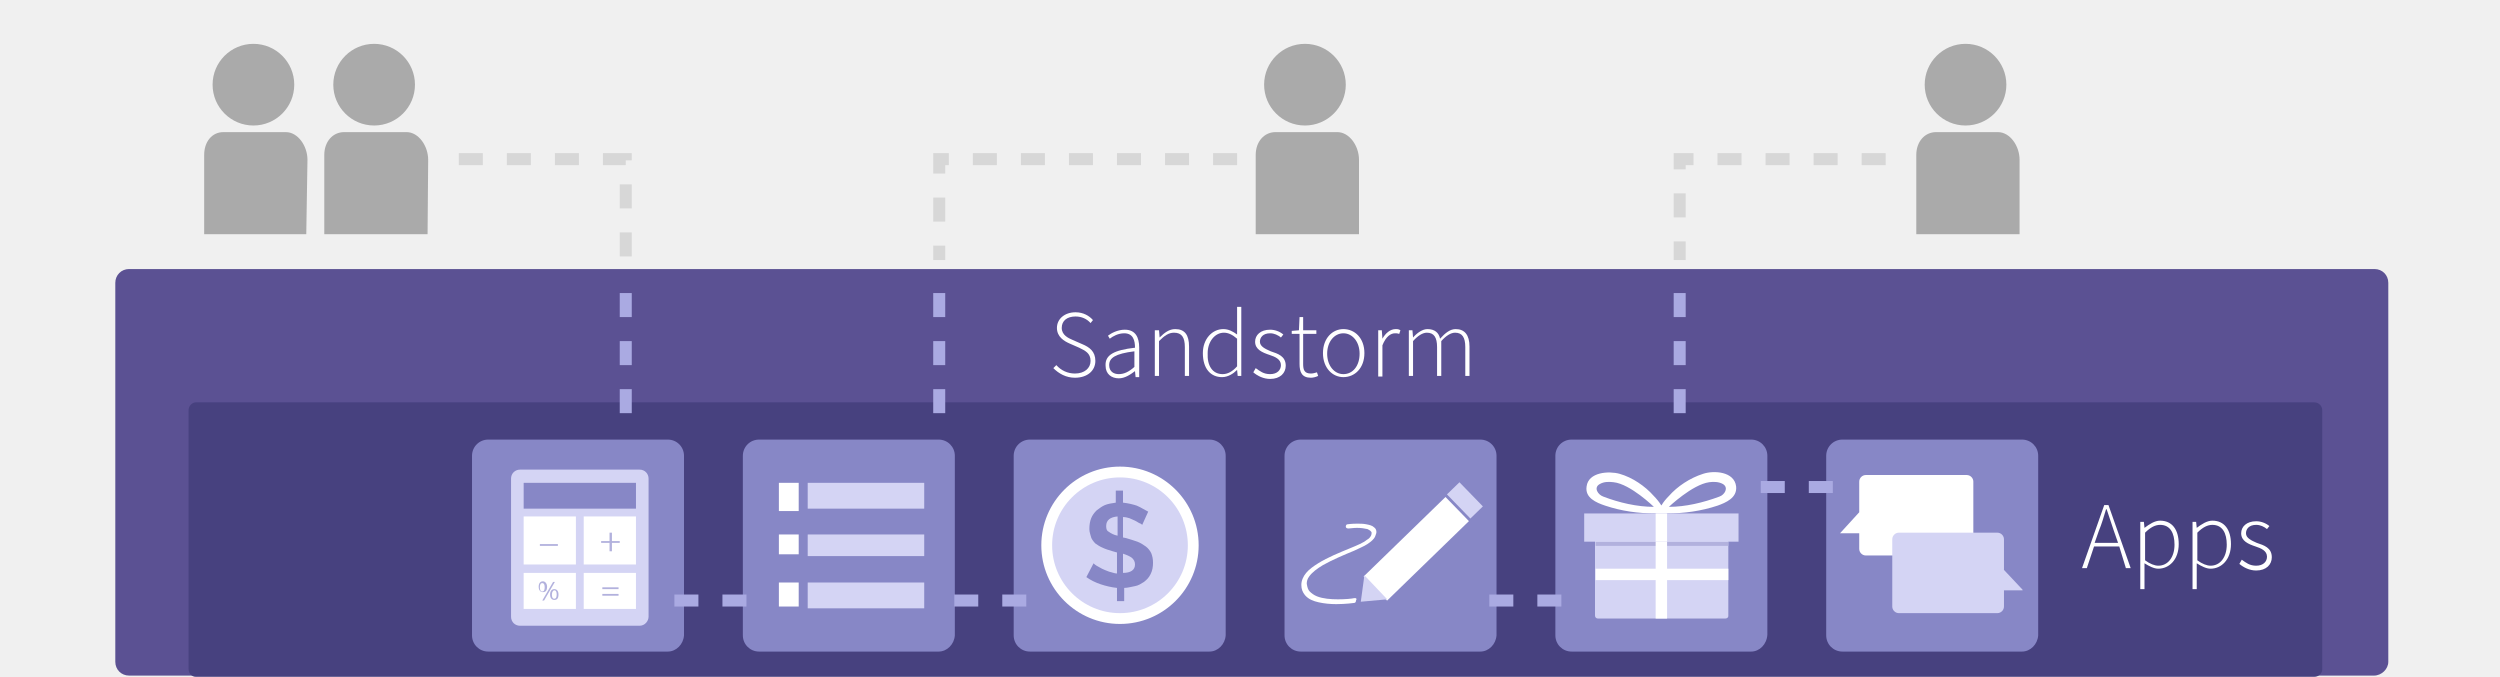
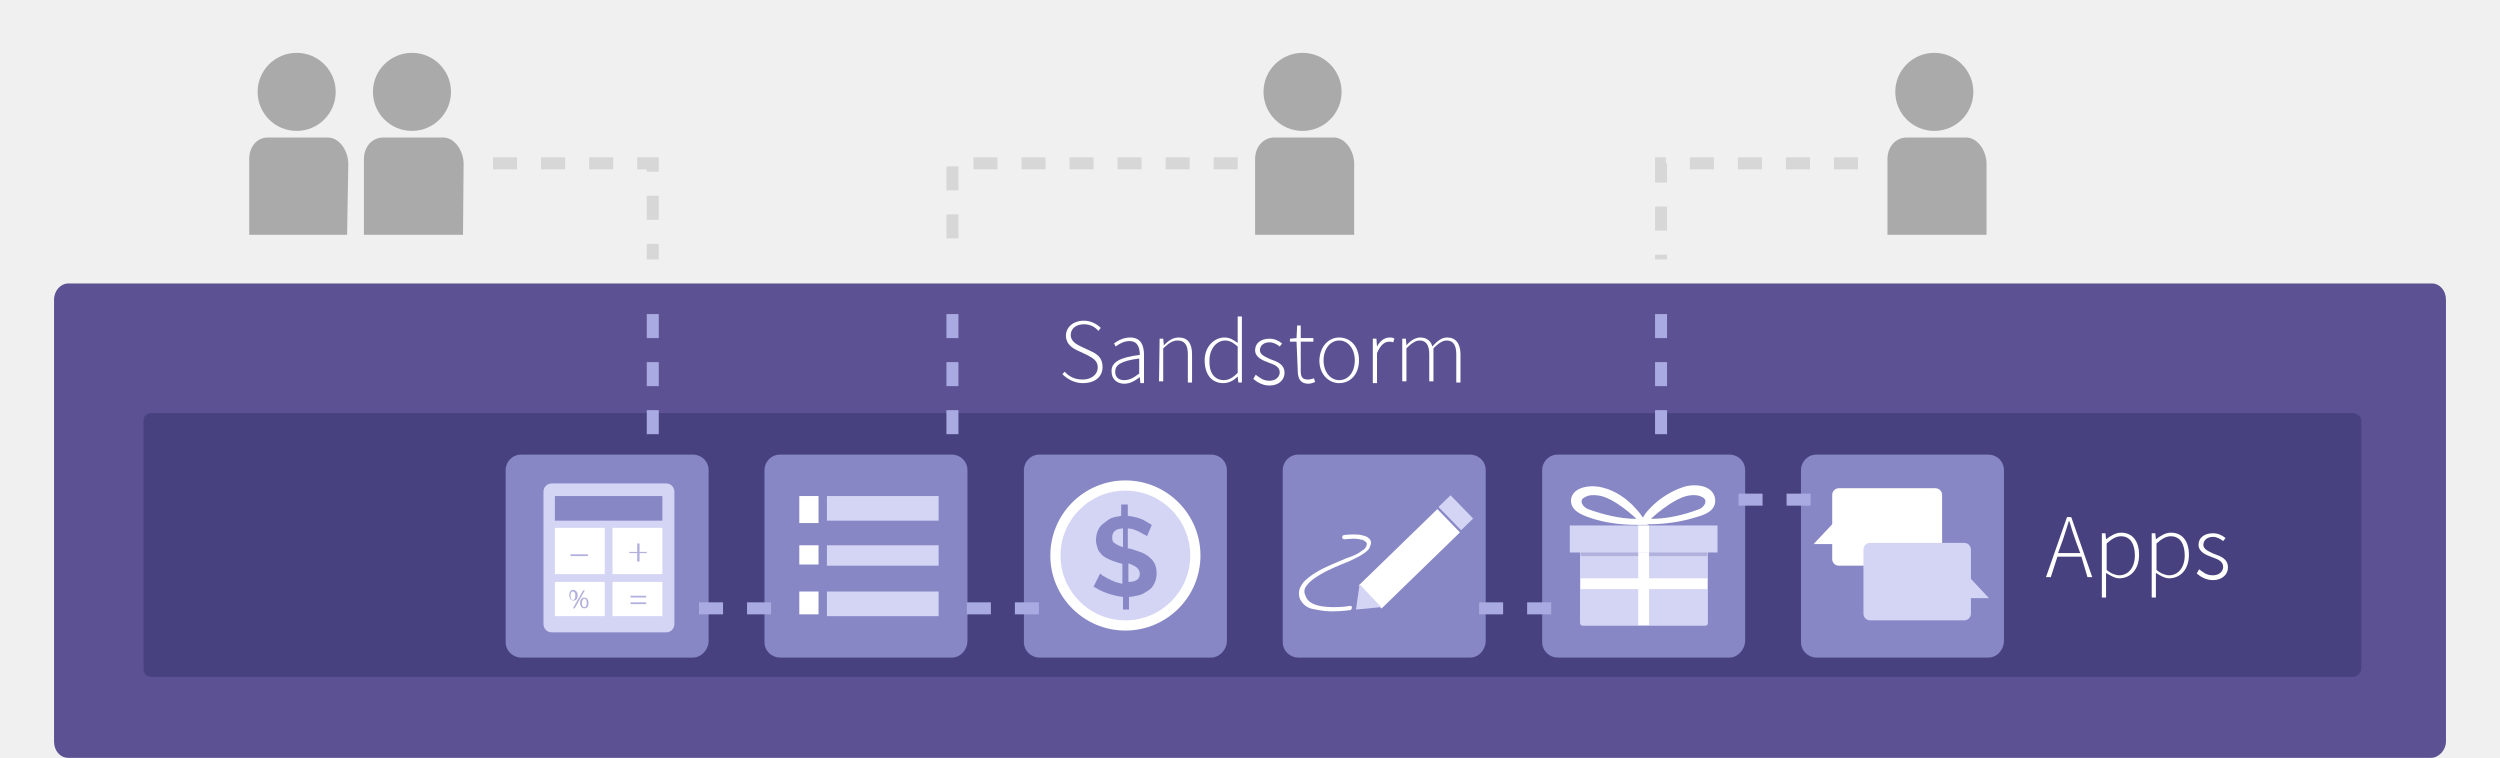
- <svg xmlns="http://www.w3.org/2000/svg" version="1.1" id="Layer_1" x="0px" y="0px" viewBox="0 0 416.3 112.7" style="enable-background:new 0 0 416.3 112.7;" xml:space="preserve">
+ <svg xmlns="http://www.w3.org/2000/svg" version="1.1" id="Layer_1" x="0px" y="0px" viewBox="0 0 416.3 126.2" style="enable-background:new 0 0 416.3 126.2;" xml:space="preserve">
  <style type="text/css">
	.st0{fill:#5B5193;}
	.st1{fill:#47417F;}
	.st2{fill:#AAAAAA;}
	.st3{fill:none;stroke:#D7D7D7;stroke-width:2;stroke-miterlimit:10;stroke-dasharray:4;}
	.st4{fill:#FFFFFF;}
	.st5{fill:none;stroke:#AAAAE2;stroke-width:2;stroke-miterlimit:10;stroke-dasharray:4;}
	.st6{fill:#8787C6;}
	.st7{fill:#D4D4F4;}
	.st8{fill:#B2B1DD;}
</style>
-   <path class="st0" d="M395.3,112.5H21.5c-1.3,0-2.3-1-2.3-2.3V47.1c0-1.3,1-2.3,2.3-2.3h373.9c1.3,0,2.3,1,2.3,2.3v63.1  C397.7,111.4,396.6,112.5,395.3,112.5z" />
-   <path class="st1" d="M385.4,112.7H32.6c-0.7,0-1.2-0.6-1.2-1.3V68.3c0-0.7,0.6-1.3,1.2-1.3h352.8c0.7,0,1.3,0.6,1.3,1.3v43.2  C386.7,112.1,386.1,112.7,385.4,112.7z" />
+   <path class="st0" d="M404.8,126.2H11.4c-1.4,0-2.4-1.2-2.4-2.7V49.9c0-1.5,1.1-2.7,2.4-2.7h393.5c1.4,0,2.4,1.2,2.4,2.7v73.6  C407.3,124.9,406.1,126.2,404.8,126.2z" />
+   <path class="st1" d="M391.8,112.7H25.1c-0.7,0-1.2-0.6-1.2-1.2V70c0-0.7,0.6-1.2,1.2-1.2h366.7c0.7,0,1.4,0.6,1.4,1.2v41.5  C393.1,112.1,392.5,112.7,391.8,112.7z" />
  <g>
-     <circle class="st2" cx="62.3" cy="14.1" r="6.8" />
+     <circle class="st2" cx="68.6" cy="15.3" r="6.5" />
    <g>
-       <path class="st2" d="M71.3,26.6c0-2.3-1.6-4.6-3.6-4.6H57.3c-1.9,0-3.3,1.6-3.3,3.8V39h17.2L71.3,26.6L71.3,26.6z" />
+       <path class="st2" d="M77.2,27.3c0-2.2-1.5-4.4-3.4-4.4h-10c-1.8,0-3.2,1.5-3.2,3.6v12.6h16.5L77.2,27.3L77.2,27.3z" />
    </g>
  </g>
  <g>
-     <circle class="st2" cx="327.3" cy="14.1" r="6.8" />
+     <circle class="st2" cx="322.1" cy="15.3" r="6.5" />
    <g>
-       <path class="st2" d="M336.3,26.6c0-2.3-1.6-4.6-3.6-4.6h-10.3c-1.9,0-3.3,1.6-3.3,3.8V39h17.2L336.3,26.6L336.3,26.6z" />
+       <path class="st2" d="M330.8,27.3c0-2.2-1.5-4.4-3.4-4.4h-9.9c-1.8,0-3.2,1.5-3.2,3.6v12.6h16.5L330.8,27.3L330.8,27.3z" />
    </g>
  </g>
  <g>
-     <circle class="st2" cx="42.2" cy="14.1" r="6.8" />
+     <circle class="st2" cx="49.4" cy="15.3" r="6.5" />
    <g>
-       <path class="st2" d="M51.2,26.6c0-2.3-1.6-4.6-3.6-4.6H37.2c-1.9,0-3.2,1.6-3.2,3.8V39h17L51.2,26.6L51.2,26.6z" />
+       <path class="st2" d="M58,27.3c0-2.2-1.5-4.4-3.4-4.4h-10c-1.8,0-3.1,1.5-3.1,3.6v12.6h16.3L58,27.3L58,27.3z" />
    </g>
  </g>
-   <polyline class="st3" points="76.4,26.5 104.2,26.5 104.2,43.3 " />
+   <polyline class="st3" points="82.1,27.2 108.7,27.2 108.7,43.2 " />
  <g>
-     <circle class="st2" cx="217.3" cy="14.1" r="6.8" />
+     <circle class="st2" cx="216.9" cy="15.3" r="6.5" />
    <g>
-       <path class="st2" d="M226.3,26.6c0-2.3-1.6-4.6-3.6-4.6h-10.3c-1.9,0-3.3,1.6-3.3,3.8V39h17.2L226.3,26.6L226.3,26.6z" />
+       <path class="st2" d="M225.5,27.3c0-2.2-1.5-4.4-3.4-4.4h-9.9c-1.8,0-3.2,1.5-3.2,3.6v12.6h16.5L225.5,27.3L225.5,27.3z" />
    </g>
  </g>
-   <polyline class="st3" points="206,26.5 156.4,26.5 156.4,43.3 " />
-   <polyline class="st3" points="314,26.5 279.7,26.5 279.7,43.3 " />
+   <polyline class="st3" points="206.1,27.2 158.6,27.2 158.6,43.2 " />
+   <polyline class="st3" points="309.4,27.2 276.6,27.2 276.6,43.2 " />
  <g>
-     <path class="st4" d="M175.9,60.8c0.8,0.9,1.9,1.4,3.1,1.4c1.6,0,2.6-0.9,2.6-2.1c0-1.3-0.9-1.7-1.9-2.2l-1.6-0.7   c-0.9-0.4-2.1-1.1-2.1-2.6c0-1.5,1.3-2.6,3.1-2.6c1.3,0,2.3,0.6,2.9,1.3l-0.4,0.5c-0.6-0.7-1.5-1.1-2.5-1.1c-1.4,0-2.3,0.7-2.3,1.9   c0,1.2,1.1,1.7,1.8,2l1.6,0.7c1.2,0.5,2.2,1.2,2.2,2.8c0,1.6-1.3,2.8-3.4,2.8c-1.5,0-2.7-0.7-3.6-1.6L175.9,60.8z" />
-     <path class="st4" d="M189,57.9c0-1.2-0.3-2.4-1.8-2.4c-1,0-1.9,0.5-2.4,0.9l-0.3-0.5c0.5-0.4,1.6-1,2.8-1c1.8,0,2.4,1.3,2.4,3v4.9   h-0.6l-0.1-1h0c-0.8,0.6-1.7,1.2-2.7,1.2c-1.2,0-2.2-0.7-2.2-2.1C184,59.1,185.5,58.3,189,57.9z M186.3,62.3c0.9,0,1.7-0.4,2.6-1.2   v-2.6c-3.2,0.4-4.2,1.1-4.2,2.3C184.7,61.9,185.5,62.3,186.3,62.3z" />
-     <path class="st4" d="M192.4,55h0.6l0.1,1.2h0c0.8-0.8,1.6-1.4,2.6-1.4c1.6,0,2.3,1,2.3,2.9v4.9h-0.7v-4.8c0-1.6-0.5-2.4-1.8-2.4   c-0.9,0-1.6,0.5-2.5,1.4v5.8h-0.7V55z" />
-     <path class="st4" d="M203.7,54.8c0.9,0,1.6,0.4,2.3,0.9l0-1.4v-3.2h0.7v11.5h-0.6l-0.1-1h0c-0.6,0.6-1.5,1.2-2.5,1.2   c-1.9,0-3.2-1.4-3.2-4C200.3,56.4,201.9,54.8,203.7,54.8z M203.6,62.3c0.8,0,1.6-0.4,2.4-1.3v-4.6c-0.8-0.7-1.5-1-2.2-1   c-1.5,0-2.7,1.5-2.7,3.4C201,60.9,201.9,62.3,203.6,62.3z" />
-     <path class="st4" d="M209.1,61.3c0.7,0.5,1.3,1,2.4,1c1.2,0,1.8-0.7,1.8-1.5c0-1-1-1.4-1.9-1.7c-1.2-0.4-2.4-0.9-2.4-2.2   c0-1.1,0.9-2,2.5-2c0.8,0,1.6,0.3,2.2,0.8l-0.4,0.5c-0.5-0.4-1.1-0.7-1.8-0.7c-1.2,0-1.7,0.7-1.7,1.4c0,0.8,0.9,1.2,1.8,1.6   c1.2,0.4,2.5,0.8,2.5,2.4c0,1.2-0.9,2.2-2.6,2.2c-1.1,0-2.1-0.5-2.8-1.1L209.1,61.3z" />
-     <path class="st4" d="M216.3,55.6h-1.2v-0.5l1.2-0.1l0.1-2.2h0.6V55h2.2v0.6H217v5c0,1,0.2,1.6,1.3,1.6c0.3,0,0.7-0.1,1-0.2l0.2,0.6   c-0.4,0.2-0.9,0.3-1.2,0.3c-1.5,0-1.9-0.9-1.9-2.3V55.6z" />
-     <path class="st4" d="M223.7,54.8c1.9,0,3.5,1.5,3.5,4c0,2.5-1.6,4-3.5,4c-1.8,0-3.4-1.5-3.4-4C220.3,56.3,221.9,54.8,223.7,54.8z    M223.7,62.3c1.6,0,2.7-1.4,2.7-3.4c0-2-1.2-3.4-2.7-3.4s-2.7,1.4-2.7,3.4C221,60.9,222.2,62.3,223.7,62.3z" />
-     <path class="st4" d="M229.5,55h0.6l0.1,1.4h0c0.5-0.9,1.3-1.6,2.2-1.6c0.3,0,0.5,0,0.8,0.2l-0.2,0.6c-0.3-0.1-0.4-0.1-0.7-0.1   c-0.7,0-1.5,0.5-2.1,2v5.2h-0.7V55z" />
-     <path class="st4" d="M234.6,55h0.6l0.1,1.2h0c0.7-0.8,1.6-1.4,2.4-1.4c1.2,0,1.9,0.6,2.1,1.6c0.9-1,1.7-1.6,2.6-1.6   c1.5,0,2.3,1,2.3,2.9v4.9H244v-4.8c0-1.6-0.5-2.4-1.7-2.4c-0.7,0-1.5,0.5-2.3,1.4v5.8h-0.7v-4.8c0-1.6-0.5-2.4-1.7-2.4   c-0.7,0-1.5,0.5-2.3,1.4v5.8h-0.7V55z" />
+     <path class="st4" d="M177.3,61.9c0.8,0.9,1.8,1.3,3,1.3c1.5,0,2.5-0.9,2.5-2c0-1.2-0.9-1.6-1.8-2.1l-1.5-0.7c-0.9-0.4-2-1.1-2-2.5   s1.2-2.5,3-2.5c1.2,0,2.2,0.6,2.8,1.2l-0.4,0.5c-0.6-0.7-1.4-1.1-2.4-1.1c-1.3,0-2.2,0.7-2.2,1.8c0,1.1,1.1,1.6,1.7,1.9l1.5,0.7   c1.1,0.5,2.1,1.1,2.1,2.7s-1.2,2.7-3.3,2.7c-1.4,0-2.6-0.7-3.4-1.5L177.3,61.9z" />
+     <path class="st4" d="M189.8,59.1c0-1.1-0.3-2.3-1.7-2.3c-1,0-1.8,0.5-2.3,0.9l-0.3-0.5c0.5-0.4,1.5-1,2.7-1c1.7,0,2.3,1.2,2.3,2.9   v4.7h-0.6l-0.1-1l0,0c-0.8,0.6-1.6,1.1-2.6,1.1c-1.1,0-2.1-0.7-2.1-2C185,60.3,186.5,59.5,189.8,59.1z M187.2,63.3   c0.9,0,1.6-0.4,2.5-1.1v-2.5c-3.1,0.4-4,1.1-4,2.2C185.7,63,186.5,63.3,187.2,63.3z" />
+     <path class="st4" d="M193.1,56.4h0.6l0.1,1.1l0,0c0.8-0.8,1.5-1.3,2.5-1.3c1.5,0,2.2,1,2.2,2.8v4.7h-0.7V59c0-1.5-0.5-2.3-1.7-2.3   c-0.9,0-1.5,0.5-2.4,1.3v5.5H193L193.1,56.4L193.1,56.4z" />
+     <path class="st4" d="M203.9,56.2c0.9,0,1.5,0.4,2.2,0.9v-1.3v-3.1h0.7v11h-0.6l-0.1-1l0,0c-0.6,0.6-1.4,1.1-2.4,1.1   c-1.8,0-3.1-1.3-3.1-3.8C200.6,57.7,202.2,56.2,203.9,56.2z M203.8,63.3c0.8,0,1.5-0.4,2.3-1.2v-4.4c-0.8-0.7-1.4-1-2.1-1   c-1.4,0-2.6,1.4-2.6,3.3C201.3,62,202.2,63.3,203.8,63.3z" />
+     <path class="st4" d="M209.1,62.4c0.7,0.5,1.2,1,2.3,1c1.1,0,1.7-0.7,1.7-1.4c0-1-1-1.3-1.8-1.6c-1.1-0.4-2.3-0.9-2.3-2.1   c0-1.1,0.9-1.9,2.4-1.9c0.8,0,1.5,0.3,2.1,0.8l-0.4,0.5c-0.5-0.4-1.1-0.7-1.7-0.7c-1.1,0-1.6,0.7-1.6,1.3c0,0.8,0.9,1.1,1.7,1.5   c1.1,0.4,2.4,0.8,2.4,2.3c0,1.1-0.9,2.1-2.5,2.1c-1.1,0-2-0.5-2.7-1.1L209.1,62.4z" />
+     <path class="st4" d="M215.9,56.9h-1.1v-0.5l1.1-0.1l0.1-2.1h0.6v2.1h2.1v0.6h-2.1v4.8c0,1,0.2,1.5,1.2,1.5c0.3,0,0.7-0.1,1-0.2   l0.2,0.6c-0.4,0.2-0.9,0.3-1.1,0.3c-1.4,0-1.8-0.9-1.8-2.2L215.9,56.9L215.9,56.9z" />
+     <path class="st4" d="M223,56.2c1.8,0,3.3,1.4,3.3,3.8c0,2.4-1.5,3.8-3.3,3.8c-1.7,0-3.3-1.4-3.3-3.8   C219.8,57.6,221.3,56.2,223,56.2z M223,63.3c1.5,0,2.6-1.3,2.6-3.3c0-1.9-1.1-3.3-2.6-3.3c-1.4,0-2.6,1.3-2.6,3.3   S221.6,63.3,223,63.3z" />
+     <path class="st4" d="M228.6,56.4h0.6l0.1,1.3l0,0c0.5-0.9,1.2-1.5,2.1-1.5c0.3,0,0.5,0,0.8,0.2l-0.2,0.6c-0.3-0.1-0.4-0.1-0.7-0.1   c-0.7,0-1.4,0.5-2,1.9v5h-0.7L228.6,56.4L228.6,56.4z" />
+     <path class="st4" d="M233.5,56.4h0.6l0.1,1.1l0,0c0.7-0.8,1.5-1.3,2.3-1.3c1.1,0,1.8,0.6,2,1.5c0.9-1,1.6-1.5,2.5-1.5   c1.4,0,2.2,1,2.2,2.8v4.7h-0.7V59c0-1.5-0.5-2.3-1.6-2.3c-0.7,0-1.4,0.5-2.2,1.3v5.5H238V59c0-1.5-0.5-2.3-1.6-2.3   c-0.7,0-1.4,0.5-2.2,1.3v5.5h-0.7V56.4z" />
  </g>
  <g>
-     <path class="st4" d="M352.9,91h-4.2l-1.2,3.6h-0.8l3.7-10.5h0.7l3.7,10.5h-0.8L352.9,91z M352.7,90.4l-0.7-2   c-0.4-1.2-0.8-2.4-1.2-3.6h-0.1c-0.4,1.3-0.7,2.4-1.2,3.6l-0.7,2H352.7z" />
-     <path class="st4" d="M357.1,95.3v2.8h-0.7V86.9h0.6l0.1,1h0c0.8-0.6,1.7-1.2,2.6-1.2c2,0,3.1,1.5,3.1,3.9c0,2.6-1.6,4.1-3.4,4.1   c-0.7,0-1.5-0.4-2.3-0.9V95.3z M359.4,94.2c1.6,0,2.7-1.4,2.7-3.5c0-1.9-0.7-3.3-2.4-3.3c-0.8,0-1.6,0.4-2.5,1.3v4.6   C358,93.9,358.8,94.2,359.4,94.2z" />
-     <path class="st4" d="M365.8,95.3v2.8h-0.7V86.9h0.6l0.1,1h0c0.8-0.6,1.7-1.2,2.6-1.2c2,0,3.1,1.5,3.1,3.9c0,2.6-1.6,4.1-3.4,4.1   c-0.7,0-1.5-0.4-2.3-0.9V95.3z M368.1,94.2c1.6,0,2.7-1.4,2.7-3.5c0-1.9-0.7-3.3-2.4-3.3c-0.8,0-1.6,0.4-2.5,1.3v4.6   C366.7,93.9,367.5,94.2,368.1,94.2z" />
-     <path class="st4" d="M373.3,93.2c0.7,0.5,1.3,1,2.4,1c1.2,0,1.8-0.7,1.8-1.5c0-1-1-1.4-1.9-1.7c-1.2-0.4-2.4-0.9-2.4-2.2   c0-1.1,0.9-2,2.5-2c0.8,0,1.6,0.3,2.2,0.8l-0.4,0.5c-0.5-0.4-1.1-0.7-1.8-0.7c-1.2,0-1.7,0.7-1.7,1.4c0,0.8,0.9,1.2,1.8,1.6   c1.2,0.4,2.5,0.8,2.5,2.4c0,1.2-0.9,2.2-2.6,2.2c-1.1,0-2.1-0.5-2.8-1.1L373.3,93.2z" />
+     <path class="st4" d="M346.6,92.7h-4l-1.1,3.4h-0.8l3.5-10h0.7l3.5,10h-0.8L346.6,92.7z M346.4,92.1l-0.7-1.9   c-0.4-1.1-0.8-2.3-1.1-3.4h-0.1c-0.4,1.2-0.7,2.3-1.1,3.4l-0.7,1.9H346.4z" />
+     <path class="st4" d="M350.7,96.8v2.7H350V88.8h0.6l0.1,1l0,0c0.8-0.6,1.6-1.1,2.5-1.1c1.9,0,3,1.4,3,3.7c0,2.5-1.5,3.9-3.3,3.9   c-0.7,0-1.4-0.4-2.2-0.9L350.7,96.8L350.7,96.8z M352.9,95.8c1.5,0,2.6-1.3,2.6-3.3c0-1.8-0.7-3.2-2.3-3.2c-0.8,0-1.5,0.4-2.4,1.2   v4.4C351.5,95.5,352.3,95.8,352.9,95.8z" />
+     <path class="st4" d="M359,96.8v2.7h-0.7V88.8h0.6l0.1,1l0,0c0.8-0.6,1.6-1.1,2.5-1.1c1.9,0,3,1.4,3,3.7c0,2.5-1.5,3.9-3.3,3.9   c-0.7,0-1.4-0.4-2.2-0.9L359,96.8L359,96.8z M361.2,95.8c1.5,0,2.6-1.3,2.6-3.3c0-1.8-0.7-3.2-2.3-3.2c-0.8,0-1.5,0.4-2.4,1.2v4.4   C359.8,95.5,360.6,95.8,361.2,95.8z" />
+     <path class="st4" d="M366.2,94.8c0.7,0.5,1.2,1,2.3,1c1.1,0,1.7-0.7,1.7-1.4c0-1-1-1.3-1.8-1.6c-1.1-0.4-2.3-0.9-2.3-2.1   c0-1.1,0.9-1.9,2.4-1.9c0.8,0,1.5,0.3,2.1,0.8l-0.4,0.5c-0.5-0.4-1.1-0.7-1.7-0.7c-1.1,0-1.6,0.7-1.6,1.3c0,0.8,0.9,1.1,1.7,1.5   c1.1,0.4,2.4,0.8,2.4,2.3c0,1.1-0.9,2.1-2.5,2.1c-1.1,0-2-0.5-2.7-1.1L366.2,94.8z" />
  </g>
-   <line class="st5" x1="104.2" y1="48.8" x2="104.2" y2="71" />
-   <line class="st5" x1="156.4" y1="48.8" x2="156.4" y2="71" />
-   <line class="st5" x1="279.7" y1="48.8" x2="279.7" y2="71" />
+   <line class="st5" x1="108.7" y1="52.3" x2="108.7" y2="73.6" />
+   <line class="st5" x1="158.6" y1="52.3" x2="158.6" y2="73.6" />
+   <line class="st5" x1="276.6" y1="52.3" x2="276.6" y2="73.6" />
  <g>
-     <path class="st6" d="M246.5,108.5h-29.9c-1.5,0-2.7-1.2-2.7-2.7V75.9c0-1.5,1.2-2.7,2.7-2.7h29.9c1.5,0,2.7,1.2,2.7,2.7v29.9   C249.1,107.3,247.9,108.5,246.5,108.5z" />
-     <rect x="226.3" y="88.6" transform="matrix(0.7174 -0.6967 0.6967 0.7174 2.9982 190.0986)" class="st4" width="19" height="5.6" />
-     <rect x="242.5" y="80.5" transform="matrix(0.7174 -0.6967 0.6967 0.7174 10.8939 193.5264)" class="st7" width="2.9" height="5.6" />
-     <polygon class="st7" points="226.6,100.2 227.2,95.8 231,99.8  " />
-     <path class="st4" d="M225.7,99.6c0,0-0.1,0-0.2,0c-0.4,0.1-1.5,0.2-2.7,0.2c-1.2,0-2.5-0.1-3.5-0.5c-0.5-0.2-0.9-0.5-1.2-0.8   c-0.3-0.3-0.4-0.7-0.5-1.3l0,0c0-0.4,0.1-0.8,0.4-1.2c0.5-0.7,1.3-1.3,2.3-1.9c1.6-0.9,3.5-1.7,5.2-2.4c0.8-0.4,1.6-0.7,2.2-1.1   c0.6-0.4,1.1-0.8,1.3-1.3c0.1-0.3,0.2-0.5,0.2-0.7c0-0.3-0.1-0.6-0.4-0.8c-0.3-0.3-0.8-0.4-1.3-0.5c-0.5-0.1-1-0.1-1.5-0.1   c-0.9,0-1.6,0.1-1.6,0.1c-0.2,0-0.3,0.2-0.3,0.4c0,0.2,0.2,0.3,0.4,0.3c0,0,0,0,0.1,0c0.2,0,0.8-0.1,1.4-0.1c0.6,0,1.3,0.1,1.7,0.2   c0.2,0.1,0.4,0.2,0.5,0.3c0.1,0.1,0.2,0.2,0.2,0.3c0,0.1,0,0.3-0.1,0.5c-0.1,0.2-0.3,0.5-0.7,0.7c-0.6,0.5-1.6,0.9-2.8,1.4   c-1.7,0.7-3.7,1.5-5.3,2.5c-0.8,0.5-1.5,1-2,1.6c-0.5,0.6-0.8,1.3-0.8,2l0,0c0,0.7,0.2,1.2,0.6,1.7c0.6,0.7,1.4,1,2.3,1.2   c0.9,0.2,1.9,0.3,2.9,0.3c1.6,0,3-0.2,3-0.2c0.2,0,0.3-0.2,0.3-0.4C226,99.7,225.8,99.6,225.7,99.6L225.7,99.6z" />
+     <path class="st6" d="M244.8,109.5h-28.6c-1.4,0-2.6-1.1-2.6-2.6V78.3c0-1.4,1.1-2.6,2.6-2.6h28.6c1.4,0,2.6,1.1,2.6,2.6v28.6   C247.3,108.3,246.2,109.5,244.8,109.5z" />
+     <rect x="225.6" y="90.4" transform="matrix(0.7174 -0.6967 0.6967 0.7174 1.4647 189.7781)" class="st4" width="18.2" height="5.4" />
+     <rect x="241" y="82.7" transform="matrix(0.7174 -0.6967 0.6967 0.7174 9.0281 192.997)" class="st7" width="2.8" height="5.4" />
+     <polygon class="st7" points="225.8,101.5 226.4,97.3 230,101.1  " />
+     <path class="st4" d="M224.9,100.9c0,0-0.1,0-0.2,0c-0.4,0.1-1.4,0.2-2.6,0.2s-2.4-0.1-3.3-0.5c-0.5-0.2-0.9-0.5-1.1-0.8   s-0.4-0.7-0.5-1.2l0,0c0-0.4,0.1-0.8,0.4-1.1c0.5-0.7,1.2-1.2,2.2-1.8c1.5-0.9,3.3-1.6,5-2.3c0.8-0.4,1.5-0.7,2.1-1.1   c0.6-0.4,1.1-0.8,1.2-1.2c0.1-0.3,0.2-0.5,0.2-0.7c0-0.3-0.1-0.6-0.4-0.8c-0.3-0.3-0.8-0.4-1.2-0.5c-0.5-0.1-1-0.1-1.4-0.1   c-0.9,0-1.5,0.1-1.5,0.1c-0.2,0-0.3,0.2-0.3,0.4c0,0.2,0.2,0.3,0.4,0.3c0,0,0,0,0.1,0c0.2,0,0.8-0.1,1.3-0.1c0.6,0,1.2,0.1,1.6,0.2   c0.2,0.1,0.4,0.2,0.5,0.3c0.1,0.1,0.2,0.2,0.2,0.3s0,0.3-0.1,0.5c-0.1,0.2-0.3,0.5-0.7,0.7c-0.6,0.5-1.5,0.9-2.7,1.3   c-1.6,0.7-3.5,1.4-5.1,2.4c-0.8,0.5-1.4,1-1.9,1.5c-0.5,0.6-0.8,1.2-0.8,1.9l0,0c0,0.7,0.2,1.1,0.6,1.6c0.6,0.7,1.3,1,2.2,1.1   c0.9,0.2,1.8,0.3,2.8,0.3c1.5,0,2.9-0.2,2.9-0.2c0.2,0,0.3-0.2,0.3-0.4C225.2,101,225,100.9,224.9,100.9L224.9,100.9z" />
  </g>
  <g>
-     <path class="st6" d="M111.2,108.5H81.3c-1.5,0-2.7-1.2-2.7-2.7V75.9c0-1.5,1.2-2.7,2.7-2.7h29.9c1.5,0,2.7,1.2,2.7,2.7v29.9   C113.8,107.3,112.6,108.5,111.2,108.5z" />
-     <path class="st7" d="M106.5,104.2H86.6c-0.9,0-1.5-0.7-1.5-1.5v-23c0-0.9,0.7-1.5,1.5-1.5h19.9c0.9,0,1.5,0.7,1.5,1.5v23   C108,103.4,107.4,104.2,106.5,104.2z" />
-     <rect x="87.2" y="80.4" class="st6" width="18.7" height="4.3" />
-     <rect x="87.2" y="86" class="st4" width="8.7" height="8" />
-     <rect x="97.2" y="86" class="st4" width="8.7" height="8" />
-     <rect x="87.2" y="95.4" class="st4" width="8.7" height="6" />
-     <rect x="97.2" y="95.4" class="st4" width="8.7" height="6" />
-     <polygon class="st8" points="101.9,88.7 101.9,90.1 103.2,90.1 103.2,90.4 101.9,90.4 101.9,91.8 101.5,91.8 101.5,90.4    100.1,90.4 100.1,90.1 101.5,90.1 101.5,88.7  " />
-     <path class="st8" d="M91.1,97.7c0,0.7-0.3,0.9-0.7,0.9c-0.4,0-0.7-0.3-0.7-0.9c0-0.6,0.3-0.9,0.7-0.9   C90.8,96.8,91.1,97.2,91.1,97.7z M89.9,97.8c0,0.4,0.1,0.7,0.4,0.7s0.4-0.3,0.4-0.7c0-0.4-0.1-0.7-0.4-0.7S89.9,97.4,89.9,97.8z    M90.3,100l1.8-3.1h0.3l-1.8,3.1H90.3z M93,99c0,0.7-0.3,0.9-0.7,0.9s-0.7-0.3-0.7-0.9s0.3-0.9,0.7-0.9C92.7,98.1,93,98.4,93,99z    M91.9,99c0,0.4,0.1,0.7,0.4,0.7s0.4-0.3,0.4-0.7c0-0.4-0.1-0.7-0.4-0.7C92.1,98.3,91.9,98.6,91.9,99z" />
-     <path class="st8" d="M100.3,98.1v-0.3h2.7v0.3H100.3z M100.3,99.2v-0.3h2.7v0.3H100.3z" />
-     <rect x="89.9" y="90.6" class="st8" width="3" height="0.3" />
+     <path class="st6" d="M115.4,109.5H86.8c-1.4,0-2.6-1.1-2.6-2.6V78.3c0-1.4,1.1-2.6,2.6-2.6h28.6c1.4,0,2.6,1.1,2.6,2.6v28.6   C117.9,108.3,116.7,109.5,115.4,109.5z" />
+     <path class="st7" d="M110.9,105.3h-19c-0.9,0-1.4-0.7-1.4-1.4v-22c0-0.9,0.7-1.4,1.4-1.4h19c0.9,0,1.4,0.7,1.4,1.4v22   C112.3,104.6,111.8,105.3,110.9,105.3z" />
+     <rect x="92.4" y="82.6" class="st6" width="17.9" height="4.1" />
+     <rect x="92.4" y="87.9" class="st4" width="8.3" height="7.7" />
+     <rect x="102" y="87.9" class="st4" width="8.3" height="7.7" />
+     <rect x="92.4" y="96.9" class="st4" width="8.3" height="5.7" />
+     <rect x="102" y="96.9" class="st4" width="8.3" height="5.7" />
+     <polygon class="st8" points="106.5,90.5 106.5,91.9 107.7,91.9 107.7,92.1 106.5,92.1 106.5,93.5 106.1,93.5 106.1,92.1    104.8,92.1 104.8,91.9 106.1,91.9 106.1,90.5  " />
+     <path class="st8" d="M96.2,99.1c0,0.7-0.3,0.9-0.7,0.9c-0.4,0-0.7-0.3-0.7-0.9c0-0.6,0.3-0.9,0.7-0.9   C95.9,98.3,96.2,98.6,96.2,99.1z M95,99.2c0,0.4,0.1,0.7,0.4,0.7s0.4-0.3,0.4-0.7c0-0.4-0.1-0.7-0.4-0.7S95,98.8,95,99.2z    M95.4,101.3l1.7-3h0.3l-1.7,3H95.4z M98,100.4c0,0.7-0.3,0.9-0.7,0.9c-0.4,0-0.7-0.3-0.7-0.9s0.3-0.9,0.7-0.9   C97.7,99.5,98,99.8,98,100.4z M96.9,100.4c0,0.4,0.1,0.7,0.4,0.7c0.3,0,0.4-0.3,0.4-0.7c0-0.4-0.1-0.7-0.4-0.7   C97.1,99.7,96.9,100,96.9,100.4z" />
+     <path class="st8" d="M105,99.5v-0.3h2.6v0.3H105z M105,100.6v-0.3h2.6v0.3H105z" />
+     <rect x="95" y="92.3" class="st8" width="2.9" height="0.3" />
  </g>
  <g>
-     <path class="st6" d="M156.3,108.5h-29.9c-1.5,0-2.7-1.2-2.7-2.7V75.9c0-1.5,1.2-2.7,2.7-2.7h29.9c1.5,0,2.7,1.2,2.7,2.7v29.9   C158.9,107.3,157.7,108.5,156.3,108.5z" />
-     <rect x="129.7" y="80.4" class="st4" width="3.3" height="4.7" />
-     <rect x="134.5" y="80.4" class="st7" width="19.4" height="4.3" />
-     <rect x="129.7" y="89" class="st4" width="3.3" height="3.3" />
-     <rect x="134.5" y="89" class="st7" width="19.4" height="3.6" />
-     <rect x="129.7" y="97" class="st4" width="3.3" height="4" />
-     <rect x="134.5" y="97" class="st7" width="19.4" height="4.3" />
+     <path class="st6" d="M158.5,109.5h-28.6c-1.4,0-2.6-1.1-2.6-2.6V78.3c0-1.4,1.1-2.6,2.6-2.6h28.6c1.4,0,2.6,1.1,2.6,2.6v28.6   C161,108.3,159.9,109.5,158.5,109.5z" />
+     <rect x="133.1" y="82.6" class="st4" width="3.2" height="4.5" />
+     <rect x="137.7" y="82.6" class="st7" width="18.6" height="4.1" />
+     <rect x="133.1" y="90.8" class="st4" width="3.2" height="3.2" />
+     <rect x="137.7" y="90.8" class="st7" width="18.6" height="3.4" />
+     <rect x="133.1" y="98.5" class="st4" width="3.2" height="3.8" />
+     <rect x="137.7" y="98.5" class="st7" width="18.6" height="4.1" />
  </g>
  <g>
-     <path class="st6" d="M336.7,108.5h-29.9c-1.5,0-2.7-1.2-2.7-2.7V75.9c0-1.5,1.2-2.7,2.7-2.7h29.9c1.5,0,2.7,1.2,2.7,2.7v29.9   C339.3,107.3,338.1,108.5,336.7,108.5z" />
-     <path class="st4" d="M327.5,79.1h-16.8c-0.6,0-1.1,0.5-1.1,1.1v5.1l-3.2,3.5h3.2v2.6c0,0.6,0.5,1.1,1.1,1.1h16.8   c0.6,0,1.1-0.5,1.1-1.1V80.2C328.6,79.6,328.1,79.1,327.5,79.1z" />
-     <path class="st7" d="M336.8,98.2l-3.1-3.3v-5.1c0-0.6-0.5-1.1-1.1-1.1h-16.4c-0.6,0-1.1,0.5-1.1,1.1V101c0,0.6,0.5,1.1,1.1,1.1   h16.4c0.6,0,1.1-0.5,1.1-1.1v-2.7H336.8z" />
+     <path class="st6" d="M331.1,109.5h-28.6c-1.4,0-2.6-1.1-2.6-2.6V78.3c0-1.4,1.1-2.6,2.6-2.6h28.6c1.4,0,2.6,1.1,2.6,2.6v28.6   C333.6,108.3,332.5,109.5,331.1,109.5z" />
+     <path class="st4" d="M322.3,81.3h-16.1c-0.6,0-1.1,0.5-1.1,1.1v4.9l-3.1,3.3h3.1v2.5c0,0.6,0.5,1.1,1.1,1.1h16.1   c0.6,0,1.1-0.5,1.1-1.1V82.4C323.4,81.8,322.9,81.3,322.3,81.3z" />
+     <path class="st7" d="M331.2,99.6l-3-3.2v-4.9c0-0.6-0.5-1.1-1.1-1.1h-15.7c-0.6,0-1.1,0.5-1.1,1.1v10.7c0,0.6,0.5,1.1,1.1,1.1h15.7   c0.6,0,1.1-0.5,1.1-1.1v-2.6L331.2,99.6L331.2,99.6z" />
  </g>
  <g>
-     <path class="st6" d="M291.6,108.5h-29.9c-1.5,0-2.7-1.2-2.7-2.7V75.9c0-1.5,1.2-2.7,2.7-2.7h29.9c1.5,0,2.7,1.2,2.7,2.7v29.8   C294.2,107.3,293,108.5,291.6,108.5z" />
-     <path class="st7" d="M287.3,103h-21.2c-0.3,0-0.5-0.2-0.5-0.5V89.8c0-0.3,0.2-0.5,0.5-0.5h21.2c0.3,0,0.5,0.2,0.5,0.5v12.8   C287.8,102.8,287.6,103,287.3,103z" />
-     <rect x="265.7" y="94.7" class="st4" width="22.1" height="1.9" />
-     <path class="st4" d="M289.1,81c-0.3-2.5-3.7-2.7-5.5-2.1c-2.2,0.7-4.3,2.1-5.7,3.7c-0.5,0.5-0.9,1-1.2,1.5c0,0,0,0.1-0.1,0.1   c-0.1,0.3-0.5,1.3-0.9,1.3h1.9c2.8,0,5.7-0.4,8.4-1.3C287.4,83.7,289.3,82.9,289.1,81z M286.3,82.7c-2.7,1-5.6,1.7-8.4,1.7   c0,0,3.9-3.7,6.7-4.1c0.7-0.1,1.6-0.1,2.3,0.3C287.9,81.2,287.2,82.4,286.3,82.7z" />
-     <path class="st4" d="M267.3,84.2c2.7,0.9,5.5,1.3,8.4,1.3h1.9c-0.3,0-0.7-1-0.9-1.3c0,0,0-0.1-0.1-0.1c-0.3-0.5-0.8-1.1-1.2-1.5   c-1.5-1.7-3.6-3.1-5.7-3.7c-1.8-0.5-5.2-0.3-5.5,2.1C263.9,82.9,265.8,83.7,267.3,84.2z M266.4,80.6c0.7-0.4,1.5-0.4,2.3-0.3   c2.8,0.3,6.7,4.1,6.7,4.1c-2.8,0-5.8-0.7-8.4-1.7C266.1,82.4,265.3,81.2,266.4,80.6z" />
-     <rect x="265.7" y="90.2" class="st8" width="22.1" height="0.7" />
-     <rect x="275.7" y="90.2" class="st4" width="1.9" height="12.8" />
-     <rect x="263.8" y="85.5" class="st7" width="25.7" height="4.7" />
-     <rect x="275.7" y="85.5" class="st4" width="1.9" height="4.7" />
+     <path class="st6" d="M288,109.5h-28.6c-1.4,0-2.6-1.1-2.6-2.6V78.3c0-1.4,1.1-2.6,2.6-2.6H288c1.4,0,2.6,1.1,2.6,2.6v28.5   C290.5,108.3,289.3,109.5,288,109.5z" />
+     <path class="st7" d="M283.9,104.2h-20.3c-0.3,0-0.5-0.2-0.5-0.5V91.6c0-0.3,0.2-0.5,0.5-0.5h20.3c0.3,0,0.5,0.2,0.5,0.5v12.2   C284.4,104,284.2,104.2,283.9,104.2z" />
+     <rect x="263.2" y="96.3" class="st4" width="21.1" height="1.8" />
+     <path class="st4" d="M285.6,83.1c-0.3-2.4-3.5-2.6-5.3-2c-2.1,0.7-4.1,2-5.5,3.5c-0.5,0.5-0.9,1-1.1,1.4c0,0,0,0.1-0.1,0.1   c-0.1,0.3-0.5,1.2-0.9,1.2h1.8c2.7,0,5.5-0.4,8-1.2C284,85.7,285.8,85,285.6,83.1z M282.9,84.8c-2.6,1-5.4,1.6-8,1.6   c0,0,3.7-3.5,6.4-3.9c0.7-0.1,1.5-0.1,2.2,0.3C284.5,83.3,283.8,84.5,282.9,84.8z" />
+     <path class="st4" d="M264.7,86.2c2.6,0.9,5.3,1.2,8,1.2h1.8c-0.3,0-0.7-1-0.9-1.2c0,0,0-0.1-0.1-0.1c-0.3-0.5-0.8-1.1-1.1-1.4   c-1.4-1.6-3.4-3-5.5-3.5c-1.7-0.5-5-0.3-5.3,2C261.5,85,263.3,85.7,264.7,86.2z M263.9,82.8c0.7-0.4,1.4-0.4,2.2-0.3   c2.7,0.3,6.4,3.9,6.4,3.9c-2.7,0-5.5-0.7-8-1.6C263.6,84.5,262.8,83.3,263.9,82.8z" />
+     <rect x="263.2" y="91.9" class="st8" width="21.1" height="0.7" />
+     <rect x="272.8" y="91.9" class="st4" width="1.8" height="12.2" />
+     <rect x="261.4" y="87.5" class="st7" width="24.6" height="4.5" />
+     <rect x="272.8" y="87.5" class="st4" width="1.8" height="4.5" />
  </g>
  <g>
-     <path class="st6" d="M201.4,108.5h-29.9c-1.5,0-2.7-1.2-2.7-2.7V75.9c0-1.5,1.2-2.7,2.7-2.7h29.9c1.5,0,2.7,1.2,2.7,2.7v29.9   C204,107.3,202.8,108.5,201.4,108.5z" />
-     <circle class="st4" cx="186.5" cy="90.8" r="13.1" />
-     <circle class="st7" cx="186.5" cy="90.8" r="11.3" />
-     <path class="st6" d="M190.2,87.4c-0.1-0.1-0.2-0.2-0.5-0.3c-0.2-0.1-0.5-0.3-0.7-0.4c-0.3-0.1-0.6-0.3-0.9-0.4   c-0.3-0.1-0.7-0.2-1.1-0.2v3.4l0.5,0.1c0.7,0.2,1.3,0.4,1.9,0.6c0.5,0.2,1,0.5,1.4,0.8c0.4,0.3,0.7,0.7,0.9,1.1   c0.2,0.5,0.3,1,0.3,1.6c0,0.7-0.1,1.3-0.4,1.9s-0.6,0.9-1.1,1.3c-0.5,0.3-0.9,0.6-1.5,0.7c-0.6,0.1-1.2,0.3-1.8,0.3v2.2h-1.2v-2.2   c-0.9-0.1-1.8-0.3-2.7-0.6c-0.9-0.3-1.7-0.7-2.4-1.2l1.2-2.3c0.1,0.1,0.3,0.3,0.5,0.4c0.3,0.2,0.6,0.3,0.9,0.5   c0.4,0.2,0.7,0.3,1.2,0.5c0.5,0.1,0.9,0.3,1.3,0.3V92l-0.7-0.2c-0.7-0.2-1.3-0.4-1.7-0.6c-0.5-0.2-0.9-0.5-1.2-0.7   c-0.3-0.3-0.6-0.7-0.7-1c-0.1-0.4-0.3-0.9-0.3-1.4c0-0.7,0.1-1.3,0.3-1.8s0.5-0.9,0.9-1.3c0.4-0.3,0.9-0.7,1.4-0.9s1.1-0.3,1.8-0.4   v-2h1.2v2c0.9,0.1,1.7,0.3,2.3,0.5c0.7,0.3,1.3,0.7,1.9,1L190.2,87.4z M184.2,87.6c0,0.5,0.1,0.8,0.5,1c0.3,0.2,0.8,0.5,1.4,0.6V86   C184.9,86.1,184.2,86.6,184.2,87.6z M189,94c0-0.5-0.2-0.8-0.5-1.1c-0.4-0.3-0.9-0.5-1.5-0.7v3.2C188.3,95.4,189,94.9,189,94z" />
+     <path class="st6" d="M201.7,109.5h-28.6c-1.4,0-2.6-1.1-2.6-2.6V78.3c0-1.4,1.1-2.6,2.6-2.6h28.6c1.4,0,2.6,1.1,2.6,2.6v28.6   C204.2,108.3,203,109.5,201.7,109.5z" />
+     <circle class="st4" cx="187.4" cy="92.5" r="12.5" />
+     <circle class="st7" cx="187.4" cy="92.5" r="10.8" />
+     <path class="st6" d="M191,89.3c-0.1-0.1-0.2-0.2-0.5-0.3c-0.2-0.1-0.5-0.3-0.7-0.4c-0.3-0.1-0.6-0.3-0.9-0.4   c-0.3-0.1-0.7-0.2-1.1-0.2v3.3l0.5,0.1c0.7,0.2,1.2,0.4,1.8,0.6c0.5,0.2,1,0.5,1.3,0.8c0.4,0.3,0.7,0.7,0.9,1.1   c0.2,0.5,0.3,1,0.3,1.5c0,0.7-0.1,1.2-0.4,1.8c-0.3,0.6-0.6,0.9-1.1,1.2c-0.5,0.3-0.9,0.6-1.4,0.7c-0.6,0.1-1.1,0.3-1.7,0.3v2.1   H187v-2.1c-0.9-0.1-1.7-0.3-2.6-0.6s-1.6-0.7-2.3-1.1l1.1-2.2c0.1,0.1,0.3,0.3,0.5,0.4c0.3,0.2,0.6,0.3,0.9,0.5   c0.4,0.2,0.7,0.3,1.1,0.5c0.5,0.1,0.9,0.3,1.2,0.3v-3.3l-0.7-0.2c-0.7-0.2-1.2-0.4-1.6-0.6c-0.5-0.2-0.9-0.5-1.1-0.7   c-0.3-0.3-0.6-0.7-0.7-1c-0.1-0.4-0.3-0.9-0.3-1.3c0-0.7,0.1-1.2,0.3-1.7c0.2-0.5,0.5-0.9,0.9-1.2c0.4-0.3,0.9-0.7,1.3-0.9   c0.5-0.2,1.1-0.3,1.7-0.4v-1.9h1.1v1.9c0.9,0.1,1.6,0.3,2.2,0.5c0.7,0.3,1.2,0.7,1.8,1L191,89.3z M185.2,89.5c0,0.5,0.1,0.8,0.5,1   c0.3,0.2,0.8,0.5,1.3,0.6v-3.1C185.9,88,185.2,88.5,185.2,89.5z M189.8,95.6c0-0.5-0.2-0.8-0.5-1.1c-0.4-0.3-0.9-0.5-1.4-0.7v3.1   C189.2,96.9,189.8,96.4,189.8,95.6z" />
  </g>
-   <line class="st5" x1="112.3" y1="100" x2="126.7" y2="100" />
-   <line class="st5" x1="293.2" y1="81.1" x2="307.6" y2="81.1" />
-   <line class="st5" x1="248" y1="100" x2="262.3" y2="100" />
-   <line class="st5" x1="158.9" y1="100" x2="173.3" y2="100" />
+   <line class="st5" x1="116.4" y1="101.3" x2="130.2" y2="101.3" />
+   <line class="st5" x1="289.5" y1="83.2" x2="303.3" y2="83.2" />
+   <line class="st5" x1="246.3" y1="101.3" x2="260" y2="101.3" />
+   <line class="st5" x1="161" y1="101.3" x2="174.8" y2="101.3" />
</svg>
